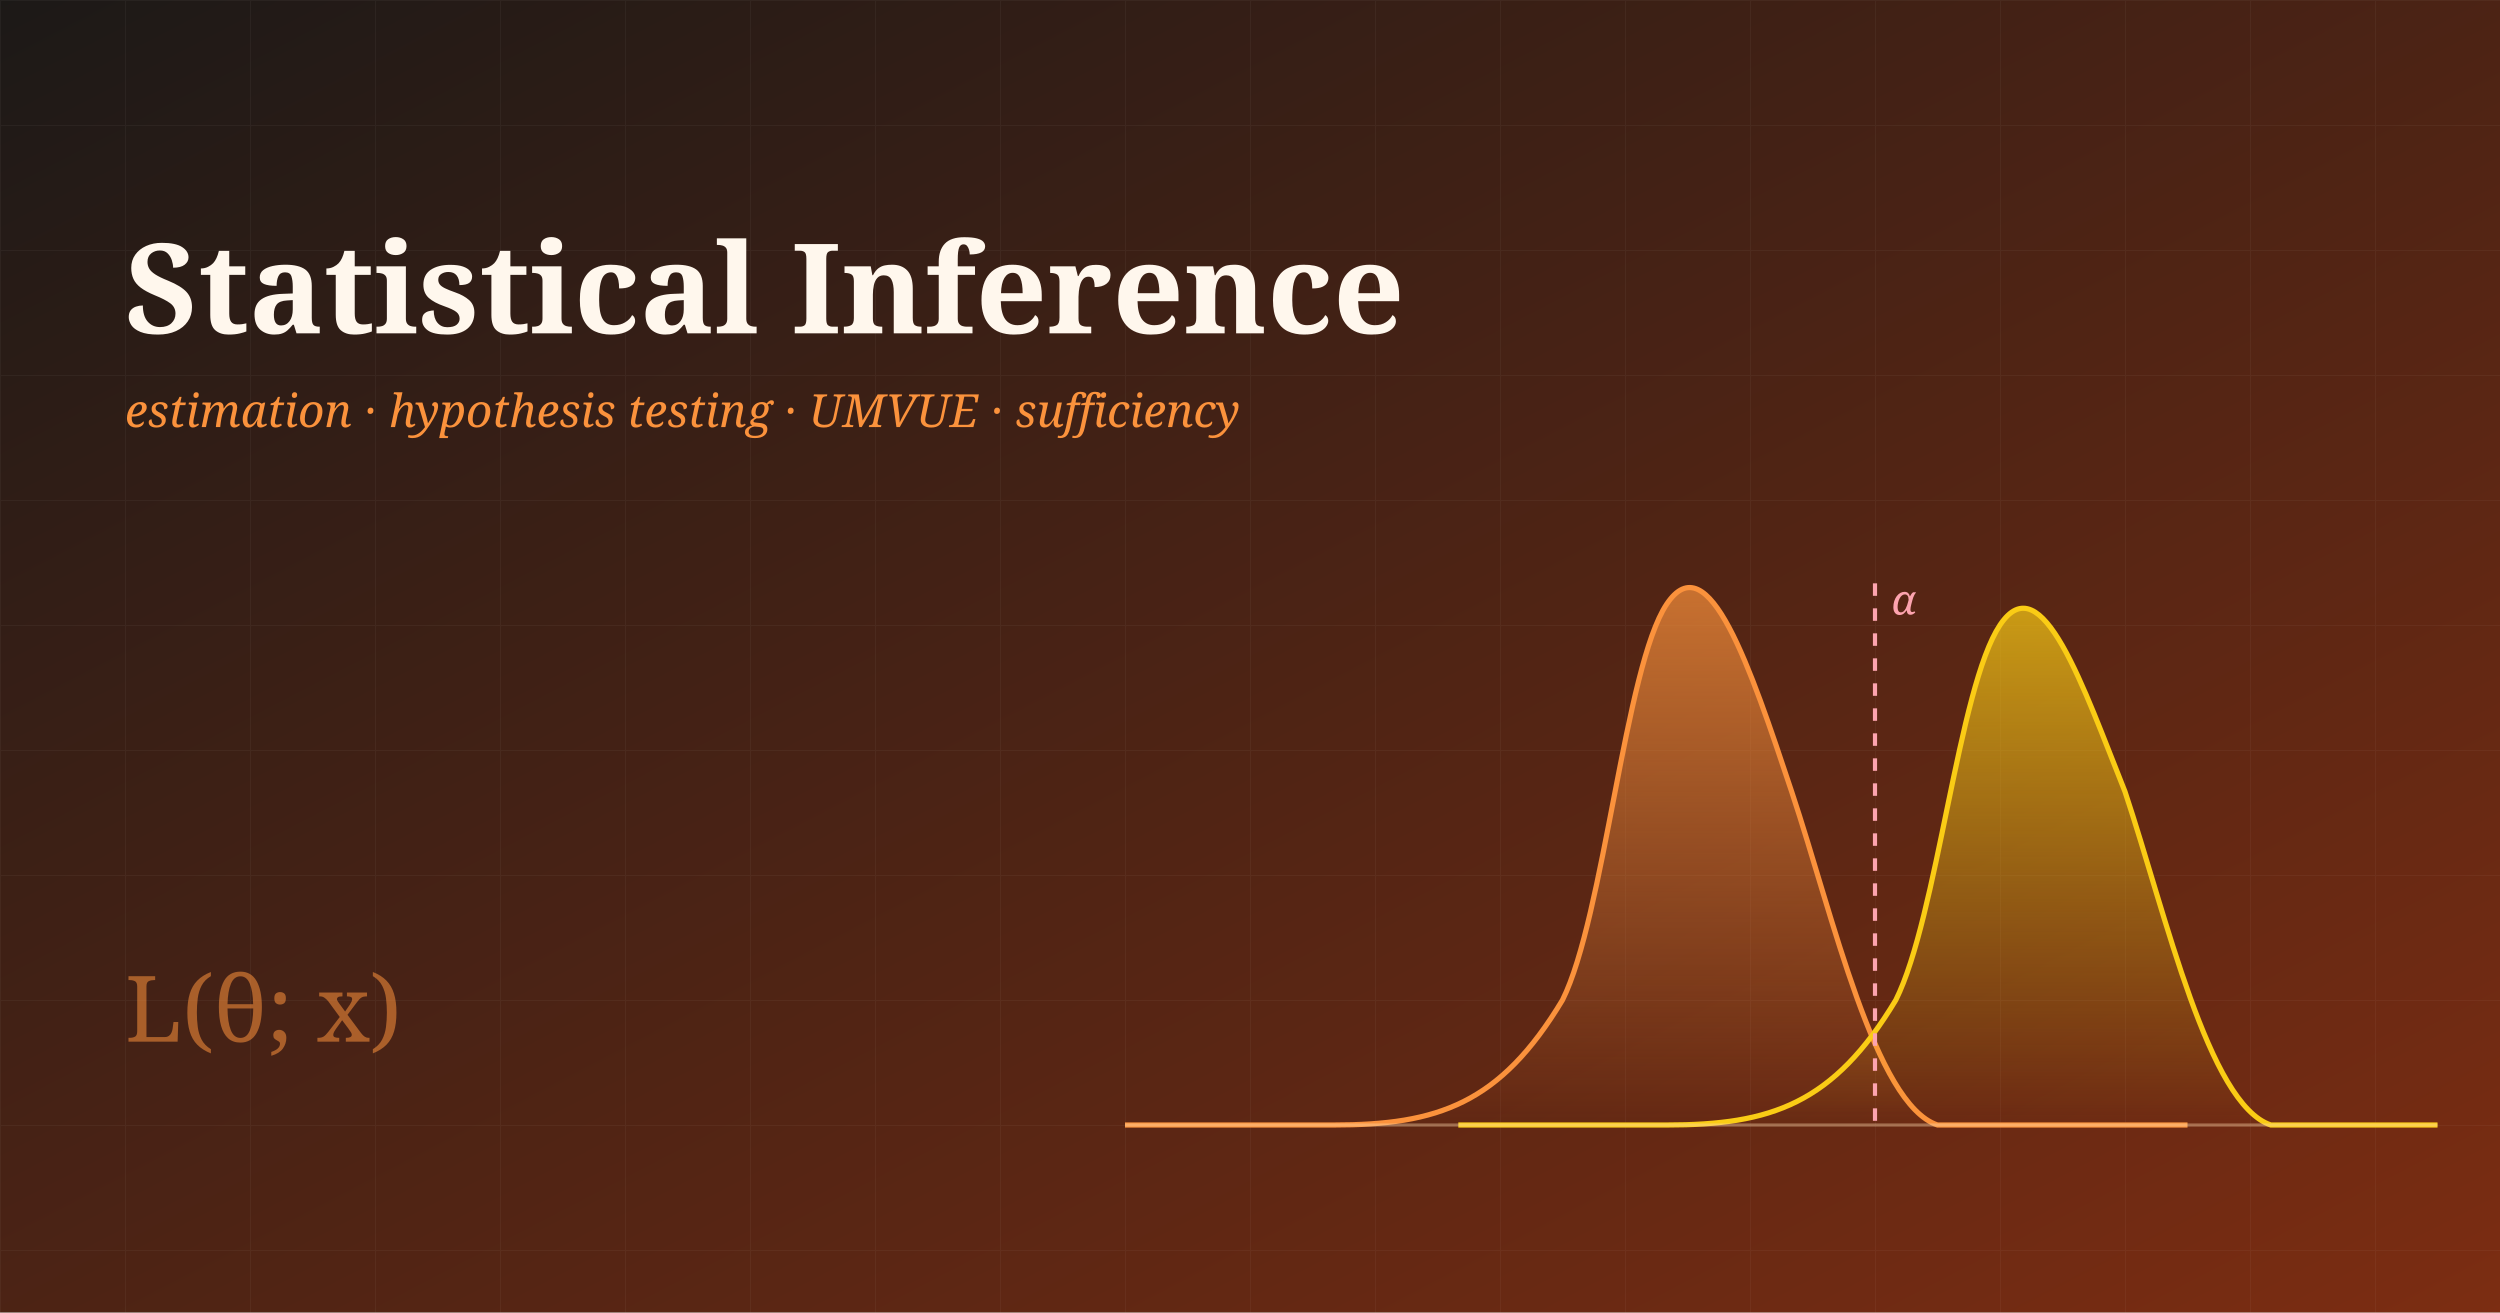
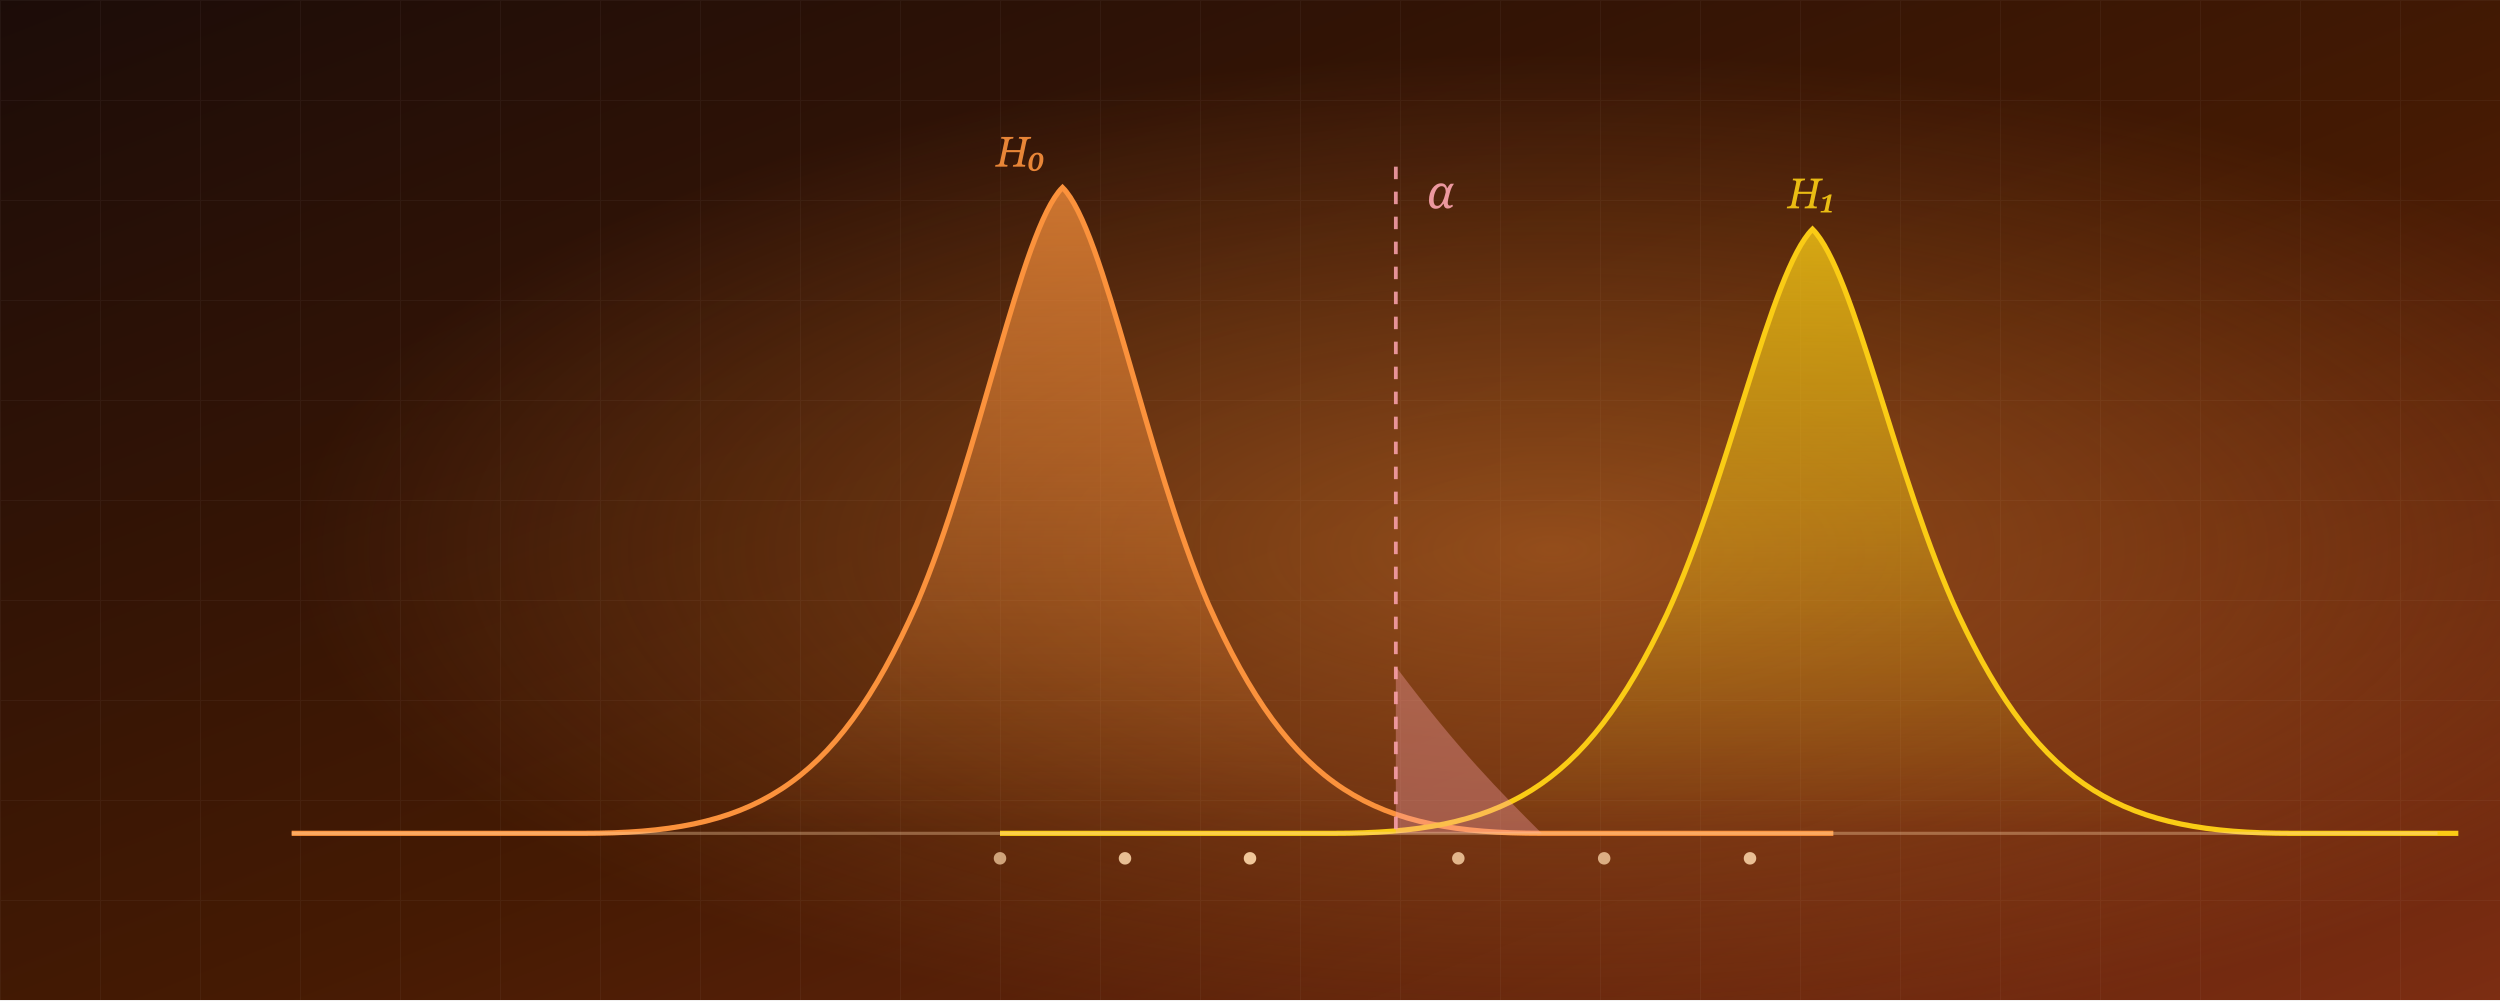
- <svg xmlns="http://www.w3.org/2000/svg" viewBox="0 0 1200 630" preserveAspectRatio="xMidYMid slice">
+ <svg xmlns="http://www.w3.org/2000/svg" viewBox="0 0 1200 480" preserveAspectRatio="xMidYMid slice">
  <defs>
    <linearGradient id="bg" x1="0" y1="0" x2="1" y2="1">
-       <stop offset="0%" stop-color="#1c1917" />
+       <stop offset="0%" stop-color="#1c0c08" />
+       <stop offset="55%" stop-color="#451a03" />
      <stop offset="100%" stop-color="#7c2d12" />
    </linearGradient>
-     <pattern id="grid" width="60" height="60" patternUnits="userSpaceOnUse">
-       <path d="M 60 0 L 0 0 0 60" fill="none" stroke="#ffffff" stroke-opacity="0.04" stroke-width="1" />
+     <pattern id="grid" width="48" height="48" patternUnits="userSpaceOnUse">
+       <path d="M 48 0 L 0 0 0 48" fill="none" stroke="#ffffff" stroke-opacity="0.04" stroke-width="1" />
    </pattern>
+     <radialGradient id="glow" cx="0.62" cy="0.55" r="0.5">
+       <stop offset="0%" stop-color="#fb923c" stop-opacity="0.42" />
+       <stop offset="100%" stop-color="#fb923c" stop-opacity="0" />
+     </radialGradient>
    <linearGradient id="curveA" x1="0" y1="0" x2="0" y2="1">
-       <stop offset="0%" stop-color="#fb923c" stop-opacity="0.7" />
+       <stop offset="0%" stop-color="#fb923c" stop-opacity="0.75" />
      <stop offset="100%" stop-color="#fb923c" stop-opacity="0" />
    </linearGradient>
    <linearGradient id="curveB" x1="0" y1="0" x2="0" y2="1">
-       <stop offset="0%" stop-color="#facc15" stop-opacity="0.7" />
+       <stop offset="0%" stop-color="#facc15" stop-opacity="0.78" />
      <stop offset="100%" stop-color="#facc15" stop-opacity="0" />
    </linearGradient>
+     <linearGradient id="reject" x1="0" y1="0" x2="0" y2="1">
+       <stop offset="0%" stop-color="#fda4af" stop-opacity="0.5" />
+       <stop offset="100%" stop-color="#fda4af" stop-opacity="0" />
+     </linearGradient>
  </defs>
-   <rect width="1200" height="630" fill="url(#bg)" />
-   <rect width="1200" height="630" fill="url(#grid)" />
-   <path d="M 540 540 C 600 540 620 540 640 540 C 690 540 720 530 750 480 C 770 440 780 320 800 290 C 820 260 840 320 860 380 C 880 440 900 530 930 540 C 950 540 980 540 1050 540 Z" fill="url(#curveA)" />
-   <path d="M 540 540 C 600 540 620 540 640 540 C 690 540 720 530 750 480 C 770 440 780 320 800 290 C 820 260 840 320 860 380 C 880 440 900 530 930 540 C 950 540 980 540 1050 540" fill="none" stroke="#fb923c" stroke-width="2.5" />
-   <path d="M 700 540 C 760 540 780 540 800 540 C 850 540 880 530 910 480 C 930 440 940 330 960 300 C 980 270 1000 330 1020 380 C 1040 440 1060 530 1090 540 C 1110 540 1140 540 1170 540 Z" fill="url(#curveB)" />
-   <path d="M 700 540 C 760 540 780 540 800 540 C 850 540 880 530 910 480 C 930 440 940 330 960 300 C 980 270 1000 330 1020 380 C 1040 440 1060 530 1090 540 C 1110 540 1140 540 1170 540" fill="none" stroke="#facc15" stroke-width="2.5" />
-   <line x1="900" y1="280" x2="900" y2="540" stroke="#fda4af" stroke-width="2" stroke-dasharray="6 6" />
-   <text x="908" y="295" font-family="Georgia, serif" font-size="20" fill="#fda4af" font-style="italic">α</text>
-   <line x1="540" y1="540" x2="1170" y2="540" stroke="#fed7aa" stroke-opacity="0.4" stroke-width="1.5" />
-   <text x="60" y="500" font-family="Georgia, serif" font-size="44" fill="#fb923c" opacity="0.55">L(θ; x)</text>
-   <text x="60" y="160" font-family="Georgia, serif" font-size="60" font-weight="600" fill="#fff7ed">Statistical Inference</text>
-   <text x="60" y="205" font-family="Georgia, serif" font-size="22" fill="#fb923c" font-style="italic">estimation · hypothesis testing · UMVUE · sufficiency</text>
+   <rect width="1200" height="480" fill="url(#bg)" />
+   <rect width="1200" height="480" fill="url(#grid)" />
+   <rect width="1200" height="480" fill="url(#glow)" />
+   <path d="M 140 400 C 220 400 250 400 280 400 C 360 400 400 380 440 290 C 470 220 490 110 510 90 C 530 110 550 220 580 290 C 620 380 660 400 740 400 C 780 400 820 400 880 400 Z" fill="url(#curveA)" />
+   <path d="M 140 400 C 220 400 250 400 280 400 C 360 400 400 380 440 290 C 470 220 490 110 510 90 C 530 110 550 220 580 290 C 620 380 660 400 740 400 C 780 400 820 400 880 400" fill="none" stroke="#fb923c" stroke-width="2.5" />
+   <path d="M 480 400 C 560 400 600 400 640 400 C 720 400 760 380 800 295 C 830 230 850 130 870 110 C 890 130 910 230 940 295 C 980 380 1020 400 1100 400 C 1140 400 1170 400 1180 400 Z" fill="url(#curveB)" />
+   <path d="M 480 400 C 560 400 600 400 640 400 C 720 400 760 380 800 295 C 830 230 850 130 870 110 C 890 130 910 230 940 295 C 980 380 1020 400 1100 400 C 1140 400 1170 400 1180 400" fill="none" stroke="#facc15" stroke-width="2.5" />
+   <path d="M 780 400 C 800 400 820 400 860 400 C 720 400 660 400 600 400 C 620 380 645 360 670 320 L 670 400 Z" fill="url(#reject)" opacity="0.0" />
+   <path d="M 670 400 L 670 320 C 700 360 720 380 740 400 Z" fill="#fda4af" fill-opacity="0.35" />
+   <line x1="670" y1="80" x2="670" y2="400" stroke="#fda4af" stroke-width="1.8" stroke-dasharray="6 6" stroke-opacity="0.85" />
+   <line x1="140" y1="400" x2="1170" y2="400" stroke="#fed7aa" stroke-opacity="0.35" stroke-width="1.5" />
+   <text x="685" y="100" font-family="Georgia, serif" font-size="22" fill="#fda4af" fill-opacity="0.9" font-style="italic">α</text>
+   <text x="490" y="80" font-family="Georgia, serif" font-size="20" fill="#fb923c" fill-opacity="0.9" font-style="italic" text-anchor="middle">H₀</text>
+   <text x="870" y="100" font-family="Georgia, serif" font-size="20" fill="#facc15" fill-opacity="0.9" font-style="italic" text-anchor="middle">H₁</text>
+   <g fill="#fed7aa">
+     <circle cx="480" cy="412" r="3" opacity="0.7" />
+     <circle cx="540" cy="412" r="3" opacity="0.85" />
+     <circle cx="600" cy="412" r="3" opacity="0.9" />
+     <circle cx="700" cy="412" r="3" opacity="0.8" />
+     <circle cx="770" cy="412" r="3" opacity="0.75" />
+     <circle cx="840" cy="412" r="3" opacity="0.85" />
+   </g>
</svg>
